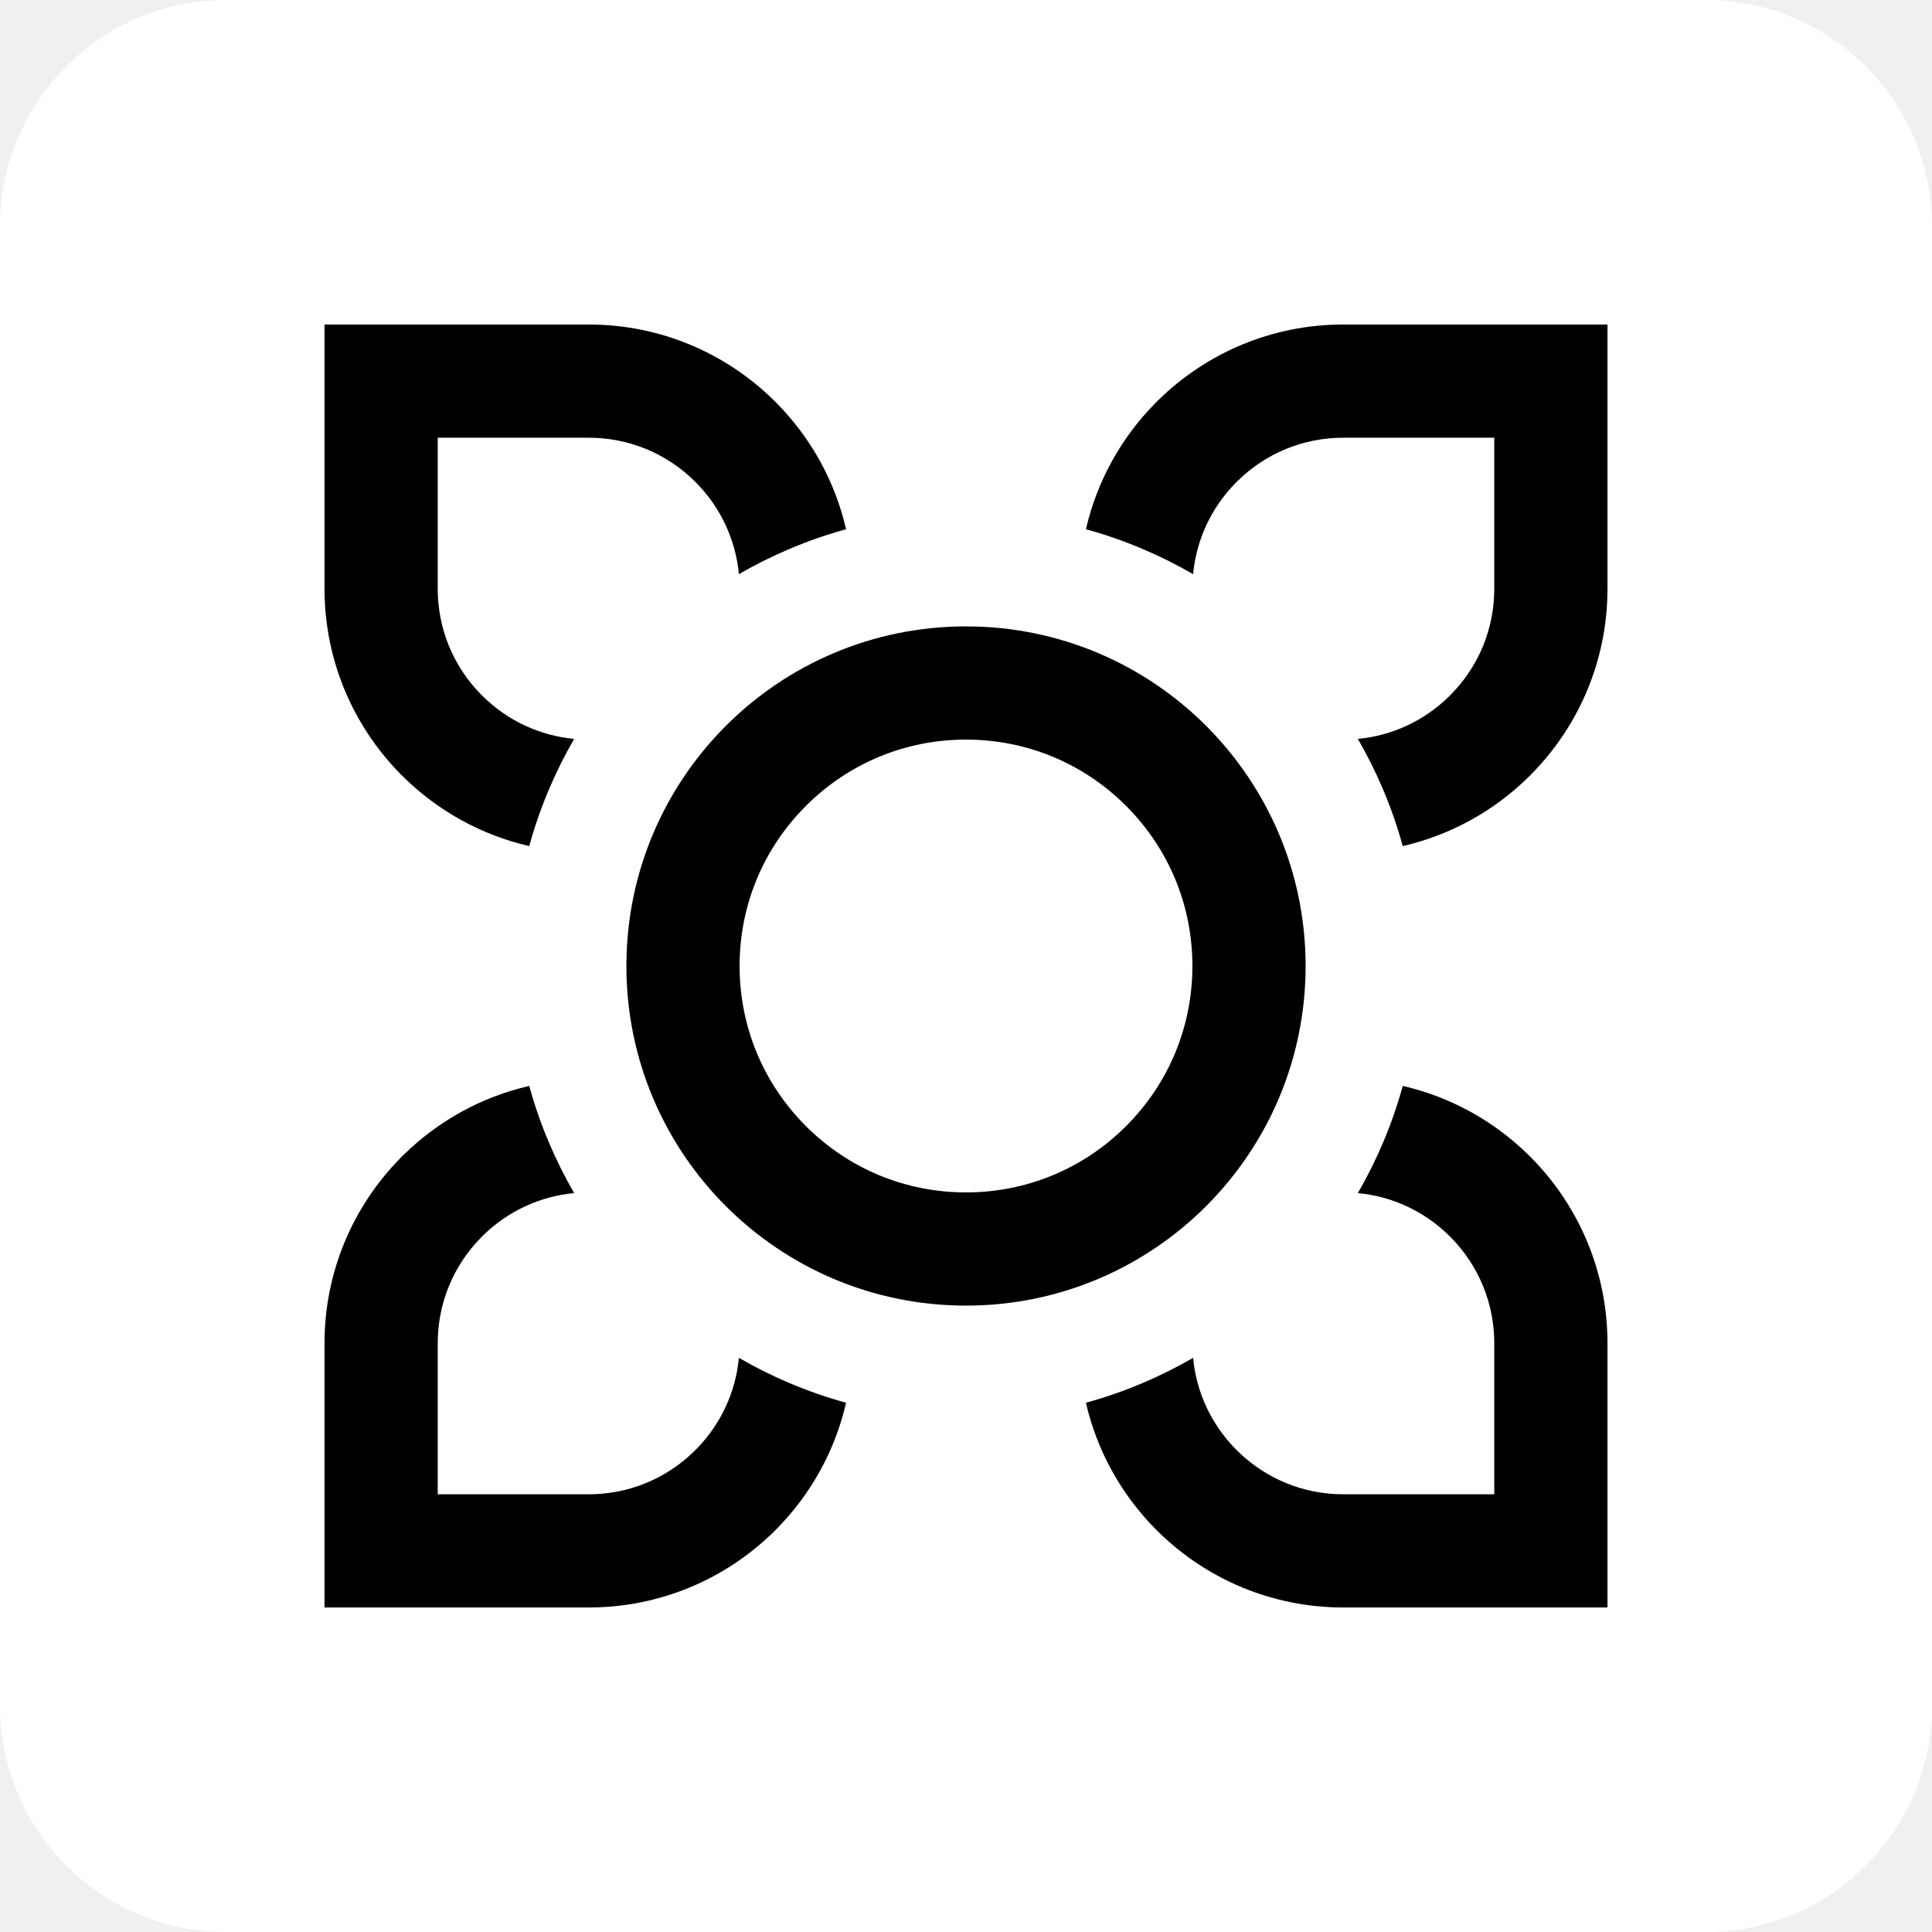
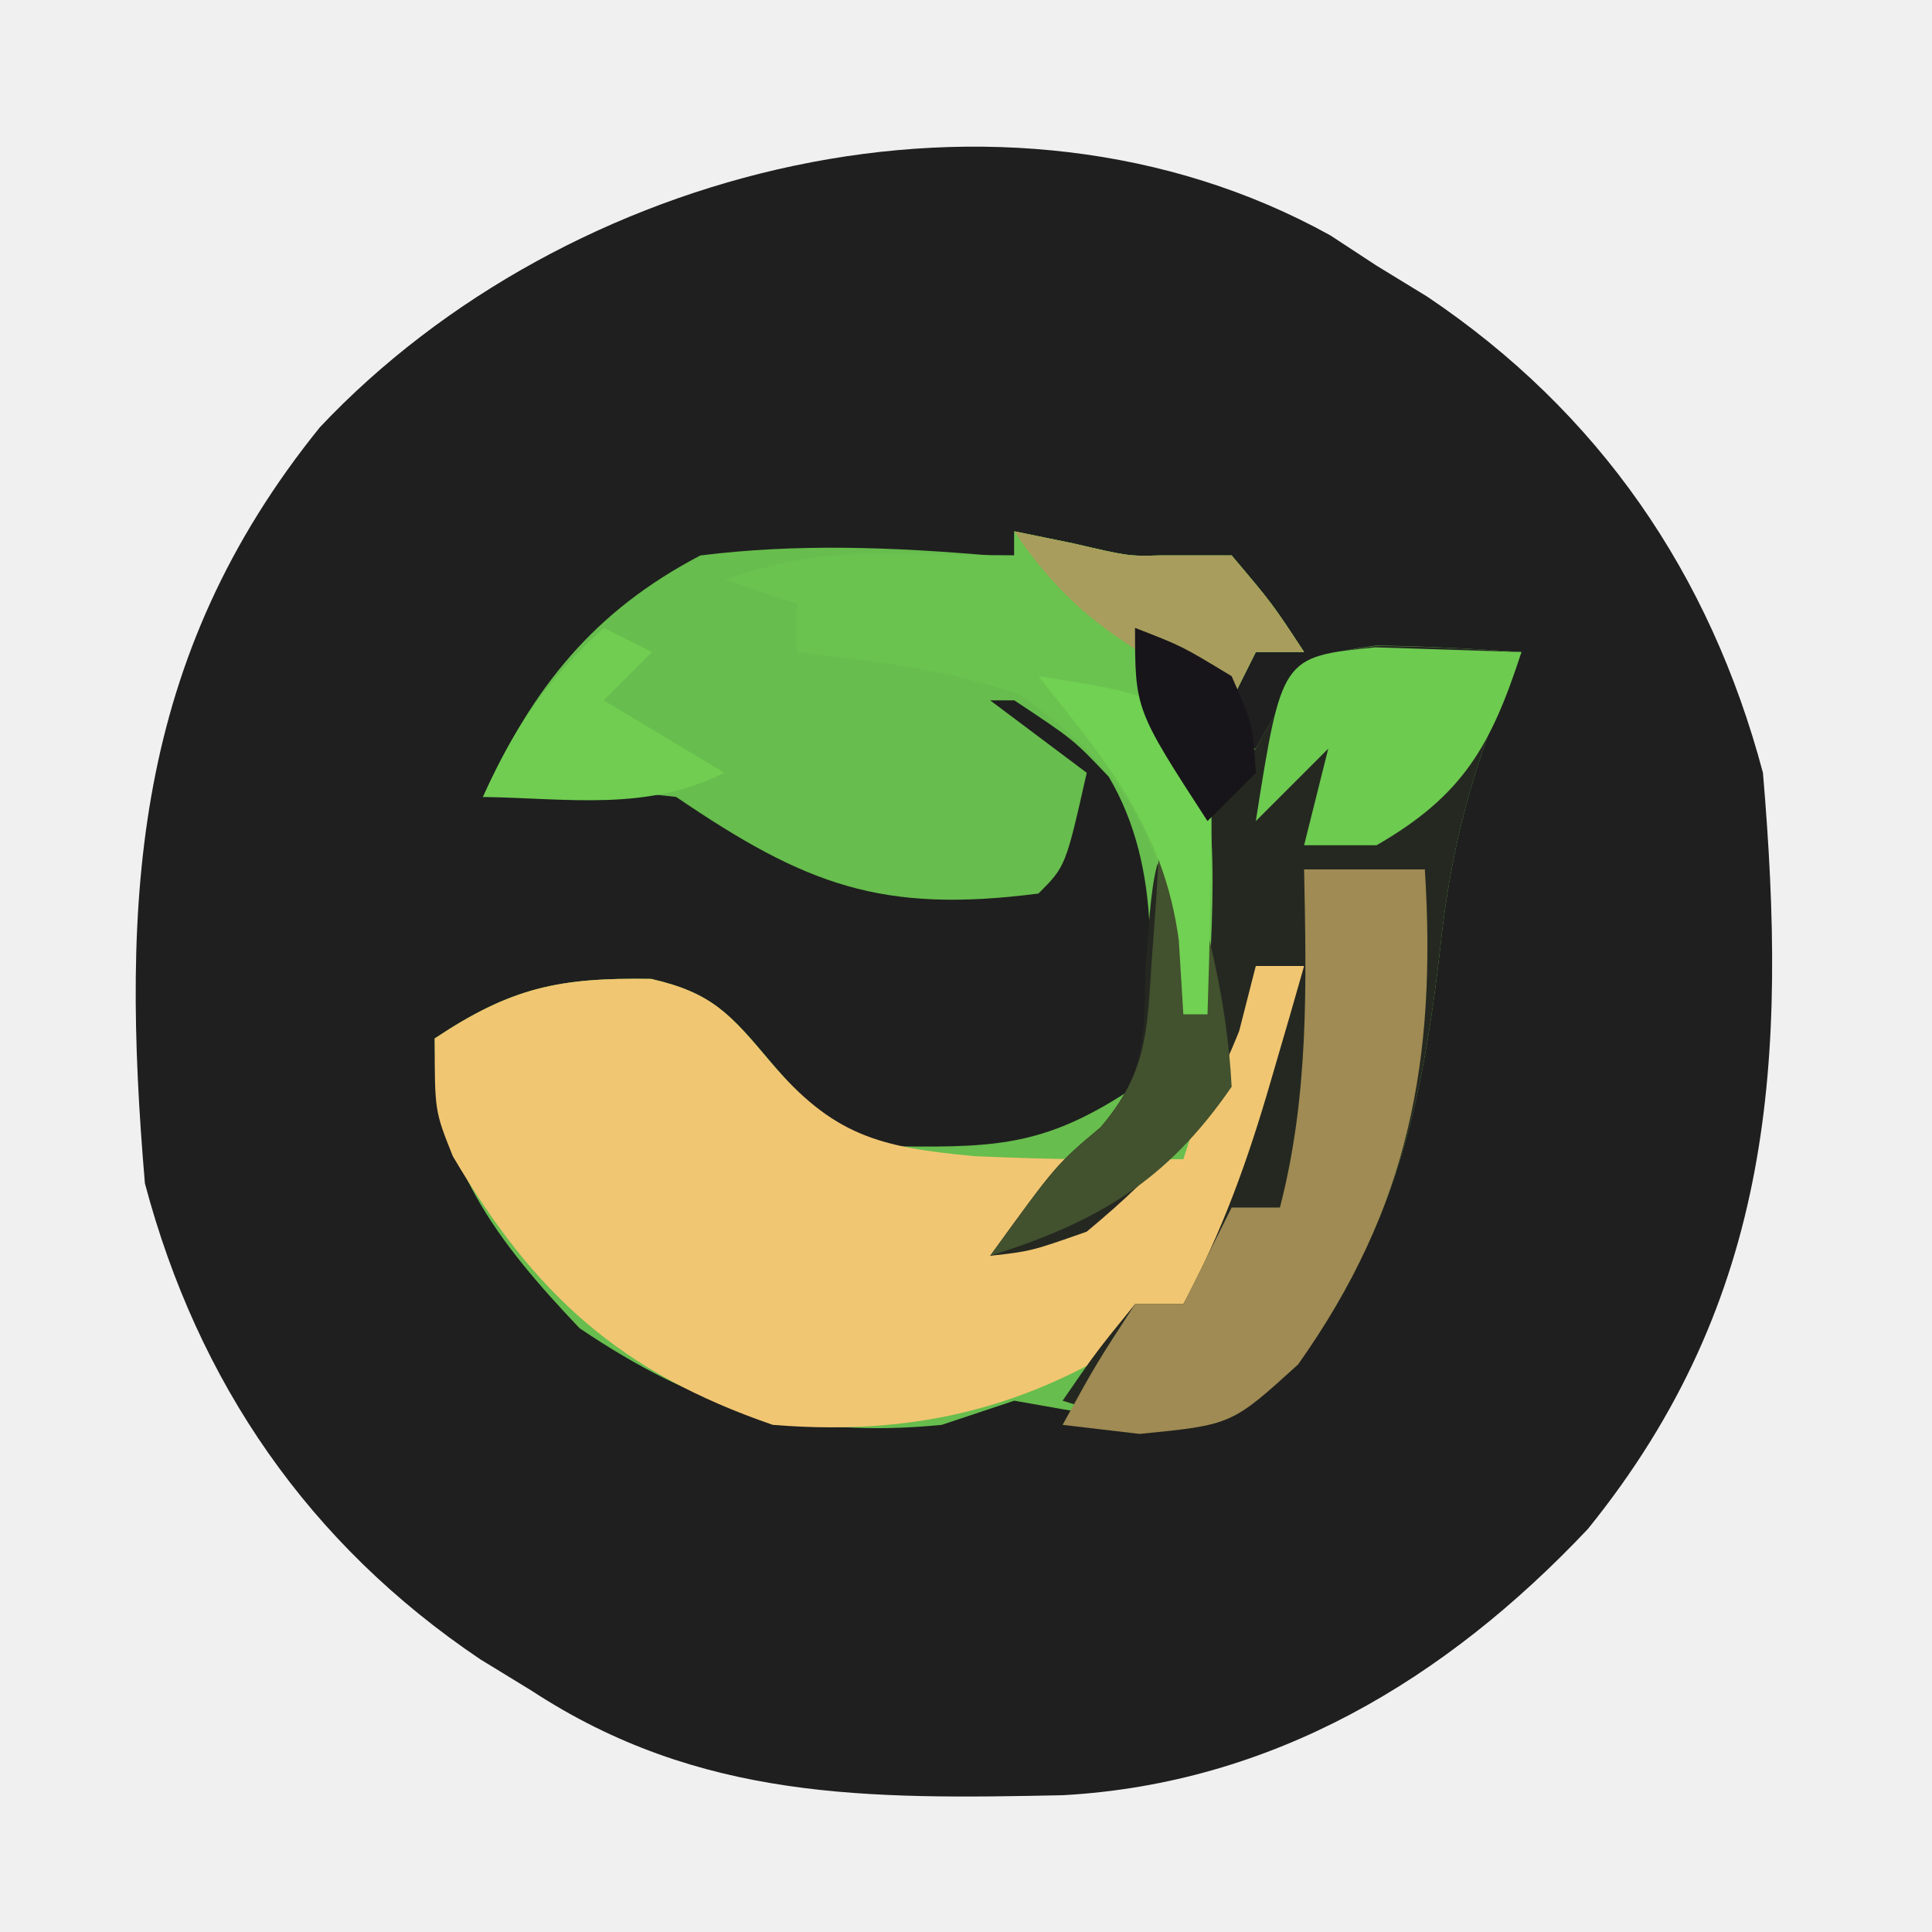
- <svg xmlns="http://www.w3.org/2000/svg" width="1024" height="1024" viewBox="0 0 1024 1024" fill="none">
-   <path d="M0 120C0 53.726 53.726 0 120 0H904C970.274 0 1024 53.726 1024 120V904C1024 970.274 970.274 1024 904 1024H120C53.726 1024 0 970.274 0 904V120Z" fill="white" />
-   <path d="M391.632 719.688C389.912 737.872 382.08 754.792 369.152 767.976L369.112 768.016L369.072 768.056C368.736 768.4 368.4 768.736 368.056 769.072L368.016 769.112L367.976 769.152C352.944 783.888 333.064 792 312 792H232V712C232 690.936 240.112 671.056 254.848 656.024L254.888 655.984L254.928 655.944C255.264 655.6 255.6 655.264 255.944 654.928L255.984 654.888L256.024 654.848C269.208 641.92 286.128 634.088 304.312 632.368C299.296 623.72 294.816 614.728 290.888 605.44C286.752 595.664 283.288 585.696 280.512 575.56C254.976 581.424 232.104 594.28 214.024 612C213.344 612.664 212.664 613.344 212 614.024C187.256 639.272 172 673.856 172 712V852H312C350.144 852 384.728 836.744 409.976 812C410.656 811.336 411.336 810.656 412 809.976C429.72 791.896 442.576 769.024 448.44 743.488C438.304 740.712 428.336 737.248 418.56 733.112C409.272 729.184 400.28 724.704 391.632 719.688Z" fill="black" />
-   <path d="M614.024 212C613.344 212.664 612.664 213.344 612 214.024C594.28 232.104 581.424 254.976 575.56 280.512C585.696 283.288 595.664 286.752 605.44 290.888C614.728 294.816 623.72 299.296 632.368 304.312C634.088 286.128 641.92 269.208 654.848 256.024L654.888 255.984L654.928 255.944C655.256 255.608 655.6 255.264 655.944 254.928L655.984 254.888L656.024 254.848C671.056 240.112 690.936 232 712 232H792V312C792 333.064 783.888 352.944 769.152 367.976L769.112 368.016L769.072 368.056C768.736 368.4 768.392 368.744 768.056 369.072L768.016 369.112L767.976 369.144C754.792 382.08 737.872 389.912 719.688 391.632C724.704 400.28 729.184 409.272 733.112 418.56C737.248 428.336 740.712 438.304 743.488 448.44C769.024 442.576 791.896 429.72 809.976 412C810.656 411.336 811.336 410.656 812 409.976C836.744 384.728 852 350.144 852 312V172H712C673.856 172 639.272 187.256 614.024 212Z" fill="black" />
-   <path d="M809.976 612C791.896 594.28 769.024 581.424 743.488 575.56C740.712 585.696 737.248 595.664 733.112 605.44C729.184 614.728 724.704 623.72 719.688 632.368C737.872 634.088 754.792 641.92 767.976 654.848L768.016 654.888L768.056 654.928C768.4 655.264 768.736 655.6 769.072 655.944L769.112 655.984L769.152 656.024C783.888 671.056 792 690.936 792 712V792H712C690.936 792 671.056 783.888 656.024 769.152L655.984 769.112L655.944 769.072C655.6 768.736 655.264 768.4 654.928 768.056L654.888 768.016L654.848 767.976C641.92 754.792 634.088 737.872 632.368 719.688C623.72 724.704 614.728 729.184 605.44 733.112C595.664 737.248 585.696 740.712 575.56 743.488C581.424 769.024 594.28 791.896 612 809.976C612.664 810.656 613.344 811.336 614.024 812C639.272 836.744 673.856 852 712 852H852V712C852 673.856 836.744 639.272 812 614.024C811.336 613.344 810.656 612.664 809.976 612Z" fill="black" />
-   <path d="M214.024 412C232.104 429.72 254.976 442.576 280.512 448.44C283.288 438.304 286.752 428.336 290.888 418.56C294.816 409.272 299.296 400.28 304.312 391.632C286.128 389.913 269.208 382.08 256.024 369.145L255.984 369.112L255.944 369.072C255.608 368.744 255.264 368.4 254.928 368.056L254.888 368.016L254.848 367.976C240.112 352.944 232 333.064 232 312V232H312C333.064 232 352.944 240.113 367.976 254.848L368.016 254.888L368.056 254.928C368.4 255.264 368.744 255.608 369.072 255.945L369.112 255.984L369.152 256.025C382.08 269.208 389.912 286.128 391.632 304.312C400.28 299.296 409.272 294.816 418.56 290.888C428.336 286.752 438.304 283.288 448.44 280.513C442.576 254.976 429.72 232.104 412 214.025C411.336 213.344 410.656 212.664 409.976 212C384.728 187.256 350.144 172 312 172H172V312C172 350.145 187.256 384.729 212 409.976C212.664 410.656 213.344 411.336 214.024 412Z" fill="black" />
-   <path d="M692 512C692 412.589 611.411 332 512 332C412.589 332 332 412.589 332 512C332 611.411 412.589 692 512 692C611.411 692 692 611.411 692 512ZM596.853 596.853C574.188 619.518 544.053 632 512 632C479.947 632 449.812 619.518 427.147 596.853C404.482 574.188 392 544.053 392 512C392 479.947 404.482 449.812 427.147 427.147C449.812 404.482 479.947 392 512 392C544.053 392 574.188 404.482 596.853 427.147C619.518 449.812 632 479.947 632 512C632 544.053 619.518 574.188 596.853 596.853Z" fill="black" />
+ <svg xmlns="http://www.w3.org/2000/svg" version="1.1" width="80" height="80">
+   <path d="M0 0 C0.632 0.414 1.263 0.828 1.914 1.254 C2.608 1.678 3.301 2.102 4.016 2.539 C11.119 7.315 15.718 13.99 17.914 22.254 C18.919 34.081 18.389 44.021 10.664 53.566 C4.79 59.793 -2.383 64.106 -11.074 64.59 C-19.144 64.758 -26.12 64.817 -33.086 60.254 C-33.779 59.83 -34.473 59.406 -35.188 58.969 C-42.291 54.193 -46.89 47.518 -49.086 39.254 C-50.091 27.427 -49.561 17.487 -41.836 7.941 C-31.656 -2.849 -13.542 -7.503 0 0 Z " fill="#1F1F1F" transform="translate(55.08594,9.746094)" />
+   <path d="M0 0 C1.207 0.247 1.207 0.247 2.438 0.5 C4.728 1.032 4.728 1.032 6 1 C6.99 1 7.98 1 9 1 C10.688 3 10.688 3 12 5 C11.34 5 10.68 5 10 5 C9.67 5.66 9.34 6.32 9 7 C7.68 6.01 6.36 5.02 5 4 C6.355 6.537 6.355 6.537 8 9 C8.66 9 9.32 9 10 9 C10.371 8.34 10.742 7.68 11.125 7 C13 5 13 5 14.973 4.734 C16.984 4.749 18.993 4.868 21 5 C20.691 5.742 20.381 6.485 20.062 7.25 C18.797 10.525 18.064 13.421 17.676 16.918 C16.852 24.331 15.474 30.604 10 36 C6.431 37.363 3.71 36.631 0 36 C-1.485 36.495 -1.485 36.495 -3 37 C-8.991 37.587 -13.092 36.304 -18 33 C-21.431 29.389 -24 26.064 -24 21 C-20.824 18.883 -18.826 18.476 -15.039 18.531 C-12.496 19.116 -11.728 20.027 -10.062 22 C-8.271 24.087 -7.462 24.904 -4.734 25.469 C-0.552 25.523 1.432 25.379 5 23 C5.814 18.788 6.156 13.947 3.91 10.164 C2.453 8.626 2.453 8.626 0 7 C-0.33 7 -0.66 7 -1 7 C0.32 7.99 1.64 8.98 3 10 C2.125 13.875 2.125 13.875 1 15 C-5.476 15.832 -8.615 14.666 -14 11 C-16.763 10.658 -19.202 10.807 -22 11 C-19.938 6.484 -17.45 3.332 -13 1 C-8.946 0.498 -5.062 0.654 -1 1 C-0.67 1 -0.34 1 0 1 C0 0.67 0 0.34 0 0 Z " fill="#67BD4D" transform="translate(42,22)" />
+   <path d="M0 0 C0.66 0 1.32 0 2 0 C1.559 5.408 0.532 9.751 -3 14 C-8.285 17.985 -13.429 19.539 -20 19 C-26.297 16.838 -29.873 13.616 -33.25 7.875 C-34 6 -34 6 -34 3 C-30.823 0.882 -28.824 0.473 -25.035 0.535 C-22.513 1.111 -21.773 1.98 -20.125 3.938 C-17.517 7.016 -15.624 7.51 -11.625 7.875 C-10.084 7.943 -8.542 7.994 -7 8 C-7.99 9.485 -7.99 9.485 -9 11 C-8.381 10.505 -7.763 10.01 -7.125 9.5 C-5 8 -5 8 -3 8 C-2.691 7.051 -2.381 6.103 -2.062 5.125 C-1 2 -1 2 0 0 Z " fill="#F1C672" transform="translate(52,40)" />
+   <path d="M0 0 C2.013 0 4.026 0.118 6.035 0.25 C5.726 0.993 5.416 1.735 5.098 2.5 C3.832 5.775 3.099 8.671 2.711 12.168 C1.887 19.581 0.51 25.854 -4.965 31.25 C-8.004 32.377 -9.892 32.238 -12.965 31.25 C-11.59 29.25 -11.59 29.25 -9.965 27.25 C-9.305 27.25 -8.645 27.25 -7.965 27.25 C-6.348 24.24 -5.289 21.279 -4.34 18 C-4.079 17.108 -3.819 16.216 -3.551 15.297 C-3.357 14.621 -3.164 13.946 -2.965 13.25 C-3.625 13.25 -4.285 13.25 -4.965 13.25 C-5.192 14.137 -5.419 15.024 -5.652 15.938 C-7.164 19.753 -8.828 21.636 -11.965 24.25 C-14.277 25.062 -14.277 25.062 -15.965 25.25 C-13.23 21.473 -13.23 21.473 -11.387 19.922 C-9.488 17.689 -9.601 16.209 -9.527 13.312 C-9.187 8.532 -9.187 8.532 -7.09 5.875 C-6.389 5.339 -5.687 4.803 -4.965 4.25 C-4.552 3.507 -4.14 2.765 -3.715 2 C-1.965 0.25 -1.965 0.25 0 0 Z " fill="#252821" transform="translate(56.96484,26.75)" />
+   <path d="M0 0 C1.207 0.247 1.207 0.247 2.438 0.5 C4.728 1.032 4.728 1.032 6 1 C6.99 1 7.98 1 9 1 C10.688 3 10.688 3 12 5 C11.34 5 10.68 5 10 5 C9.67 5.66 9.34 6.32 9 7 C7.68 6.01 6.36 5.02 5 4 C5.495 4.598 5.99 5.196 6.5 5.812 C8.698 10.483 8.24 14.92 8 20 C7.67 20 7.34 20 7 20 C6.876 18.422 6.876 18.422 6.75 16.812 C5.818 12.075 4.166 9.494 0.188 6.75 C-2.83 5.716 -5.84 5.365 -9 5 C-9 4.34 -9 3.68 -9 3 C-9.99 2.67 -10.98 2.34 -12 2 C-9.263 1.088 -7.685 0.891 -4.875 0.938 C-2.438 0.982 -2.438 0.982 0 1 C0 0.67 0 0.34 0 0 Z " fill="#6AC34F" transform="translate(42,22)" />
+   <path d="M0 0 C1.65 0 3.3 0 5 0 C5.491 7.855 4.358 14.007 -0.25 20.5 C-3 23 -3 23 -6.812 23.375 C-7.864 23.251 -8.916 23.128 -10 23 C-8.625 20.5 -8.625 20.5 -7 18 C-6.34 18 -5.68 18 -5 18 C-4.34 16.68 -3.68 15.36 -3 14 C-2.34 14 -1.68 14 -1 14 C0.206 9.328 0.094 4.785 0 0 Z " fill="#9F8B53" transform="translate(54,36)" />
+   <path d="M0 0 C2.018 0.065 4.036 0.13 6.055 0.195 C4.796 4.076 3.631 6.136 0.055 8.195 C-0.935 8.195 -1.925 8.195 -2.945 8.195 C-2.615 6.875 -2.285 5.555 -1.945 4.195 C-2.935 5.185 -3.925 6.175 -4.945 7.195 C-3.871 0.389 -3.871 0.389 0 0 Z " fill="#6DCB50" transform="translate(56.94531,26.80469)" />
+   <path d="M0 0 C0.33 0 0.66 0 1 0 C2.014 3.328 2.819 6.517 3 10 C0.325 13.891 -2.535 15.597 -7 17 C-4.264 13.222 -4.264 13.222 -2.438 11.688 C-0.505 9.419 -0.504 7.755 -0.312 4.812 C-0.247 3.911 -0.181 3.01 -0.113 2.082 C-0.076 1.395 -0.039 0.708 0 0 Z " fill="#42512E" transform="translate(48,35)" />
+   <path d="M0 0 C1.207 0.247 1.207 0.247 2.438 0.5 C4.728 1.032 4.728 1.032 6 1 C6.99 1 7.98 1 9 1 C10.688 3 10.688 3 12 5 C11.34 5 10.68 5 10 5 C9.67 5.66 9.34 6.32 9 7 C5.132 5.132 2.443 3.665 0 0 Z " fill="#A89D5C" transform="translate(42,22)" />
+   <path d="M0 0 C4.75 0.75 4.75 0.75 7 3 C7.195 5.602 7.195 5.602 7.125 8.625 C7.107 9.628 7.089 10.631 7.07 11.664 C7.036 12.82 7.036 12.82 7 14 C6.67 14 6.34 14 6 14 C5.938 12.989 5.876 11.979 5.812 10.938 C5.191 6.326 2.855 3.587 0 0 Z " fill="#71D152" transform="translate(43,28)" />
+   <path d="M0 0 C0.66 0.33 1.32 0.66 2 1 C1.34 1.66 0.68 2.32 0 3 C1.65 3.99 3.3 4.98 5 6 C1.785 7.607 -1.436 7.057 -5 7 C-3.707 4.116 -2.341 2.128 0 0 Z " fill="#70CD51" transform="translate(25,26)" />
+   <path d="M0 0 C1.938 0.75 1.938 0.75 4 2 C4.875 4 4.875 4 5 6 C4.34 6.66 3.68 7.32 3 8 C0 3.375 0 3.375 0 0 Z " fill="#17141A" transform="translate(47,26)" />
</svg>
